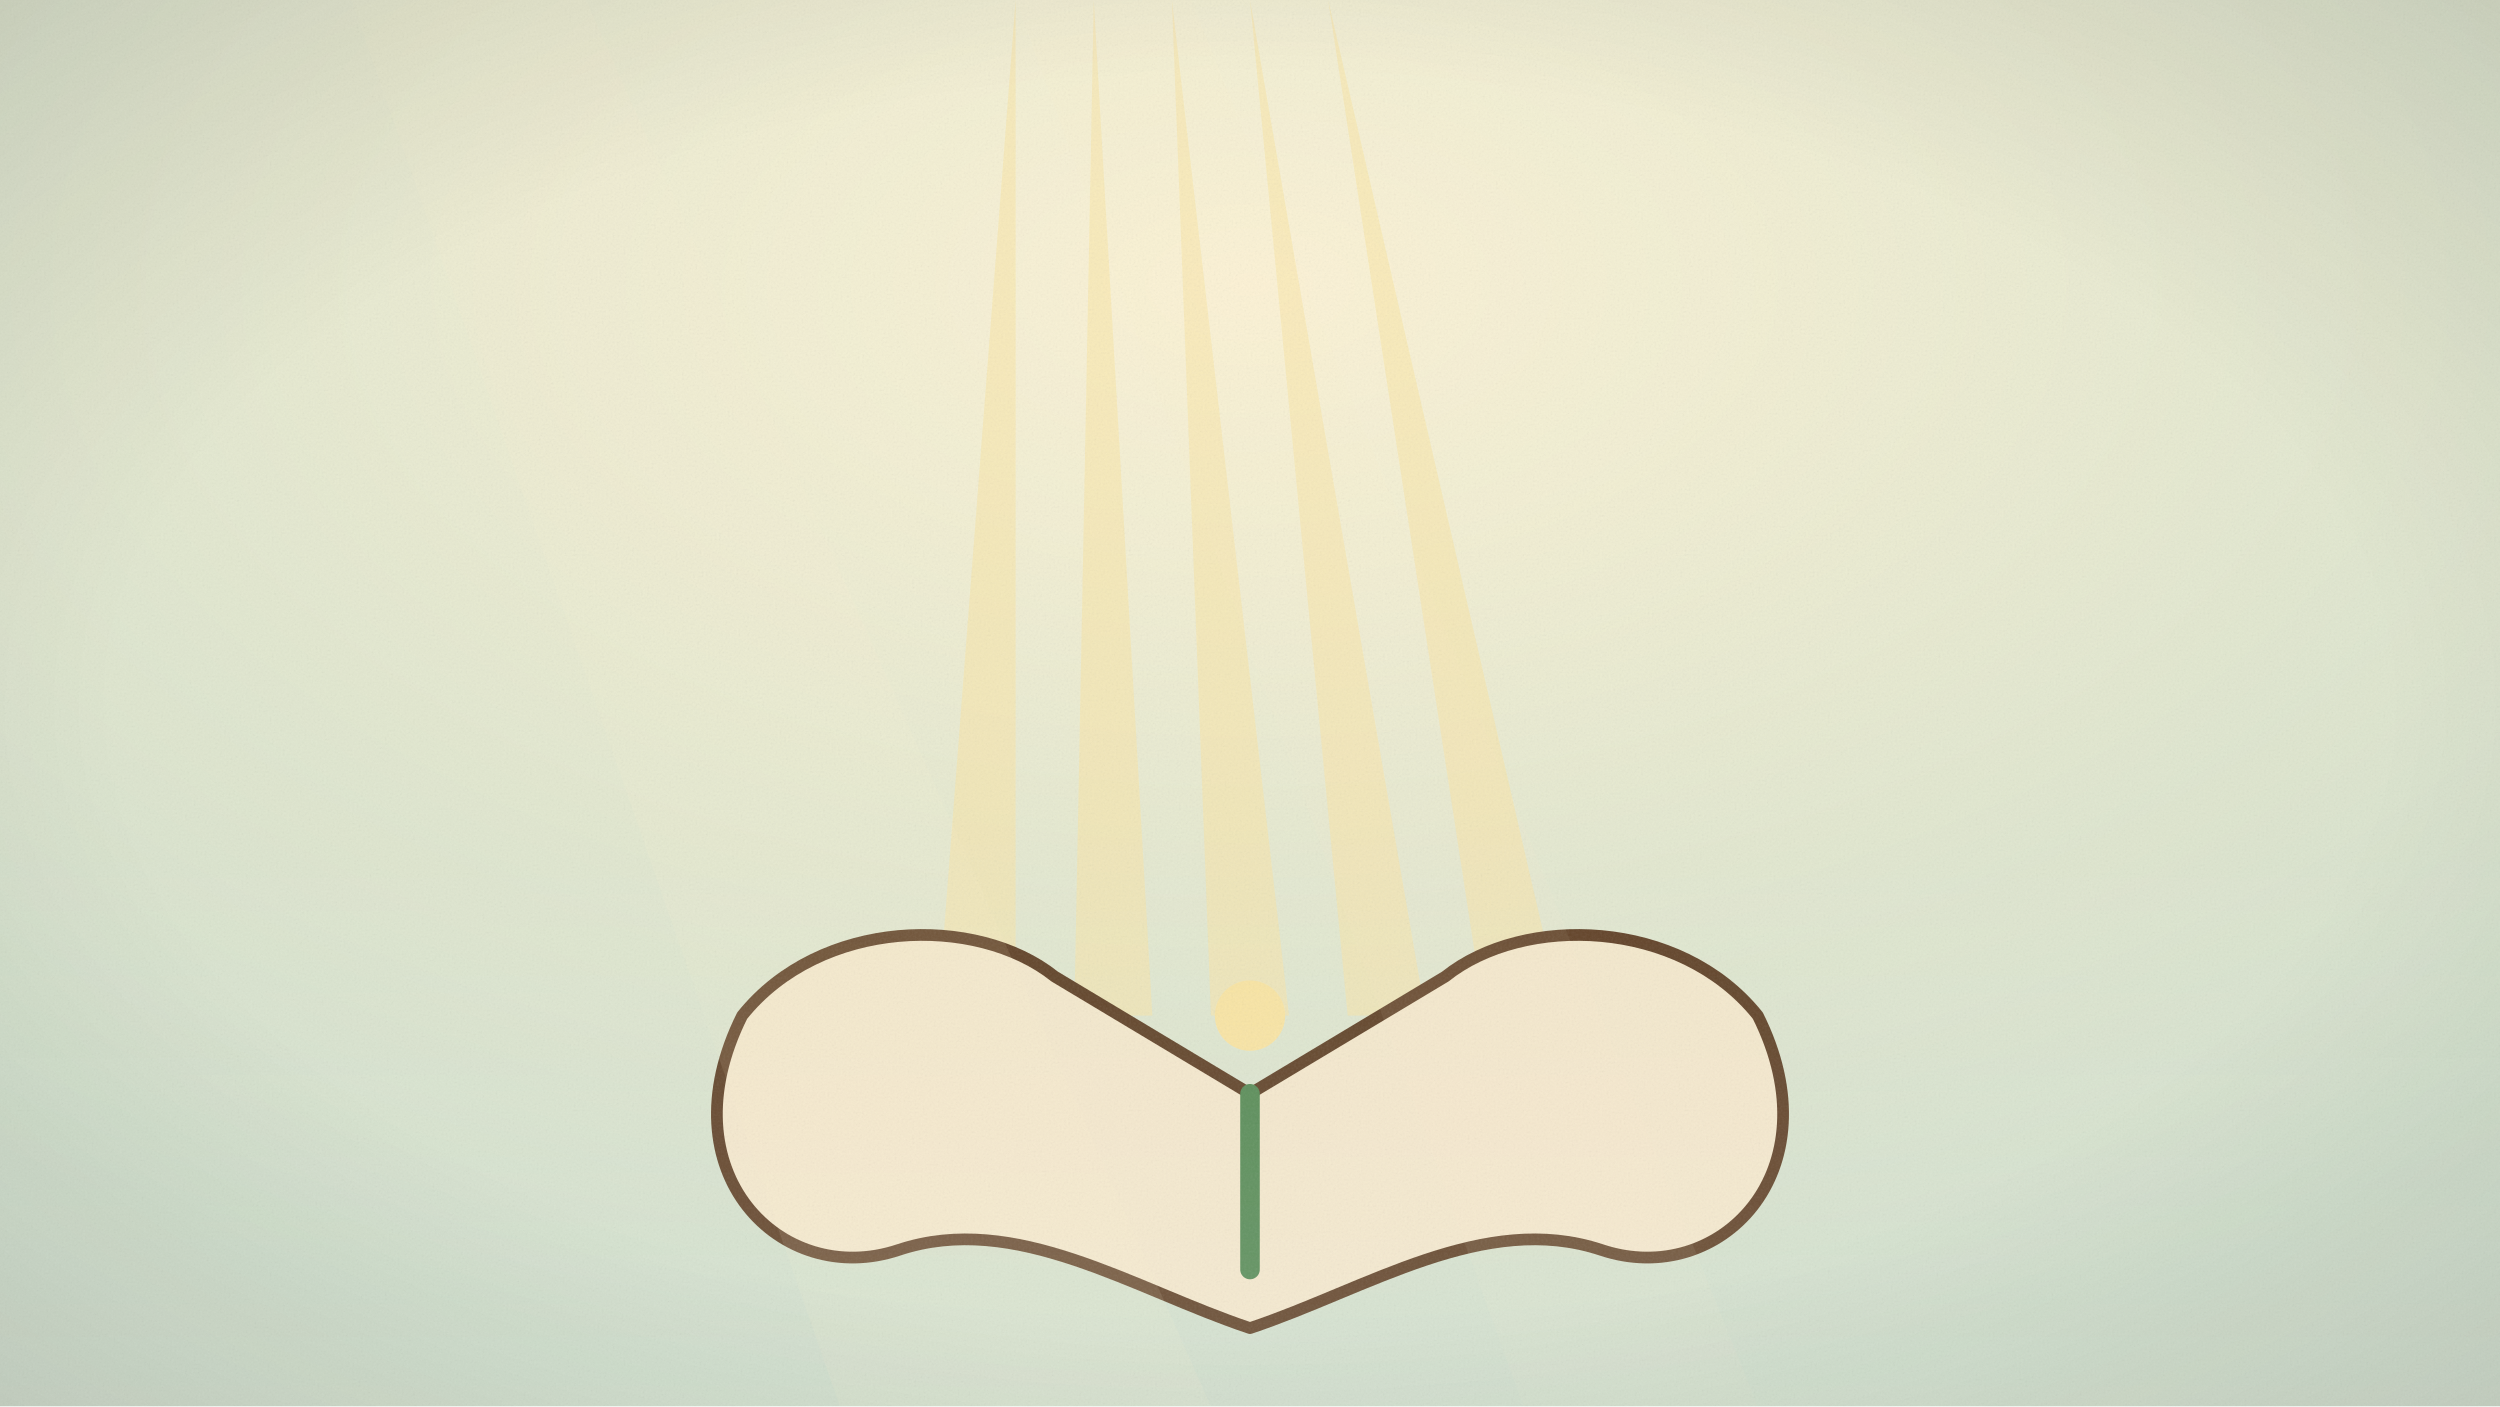
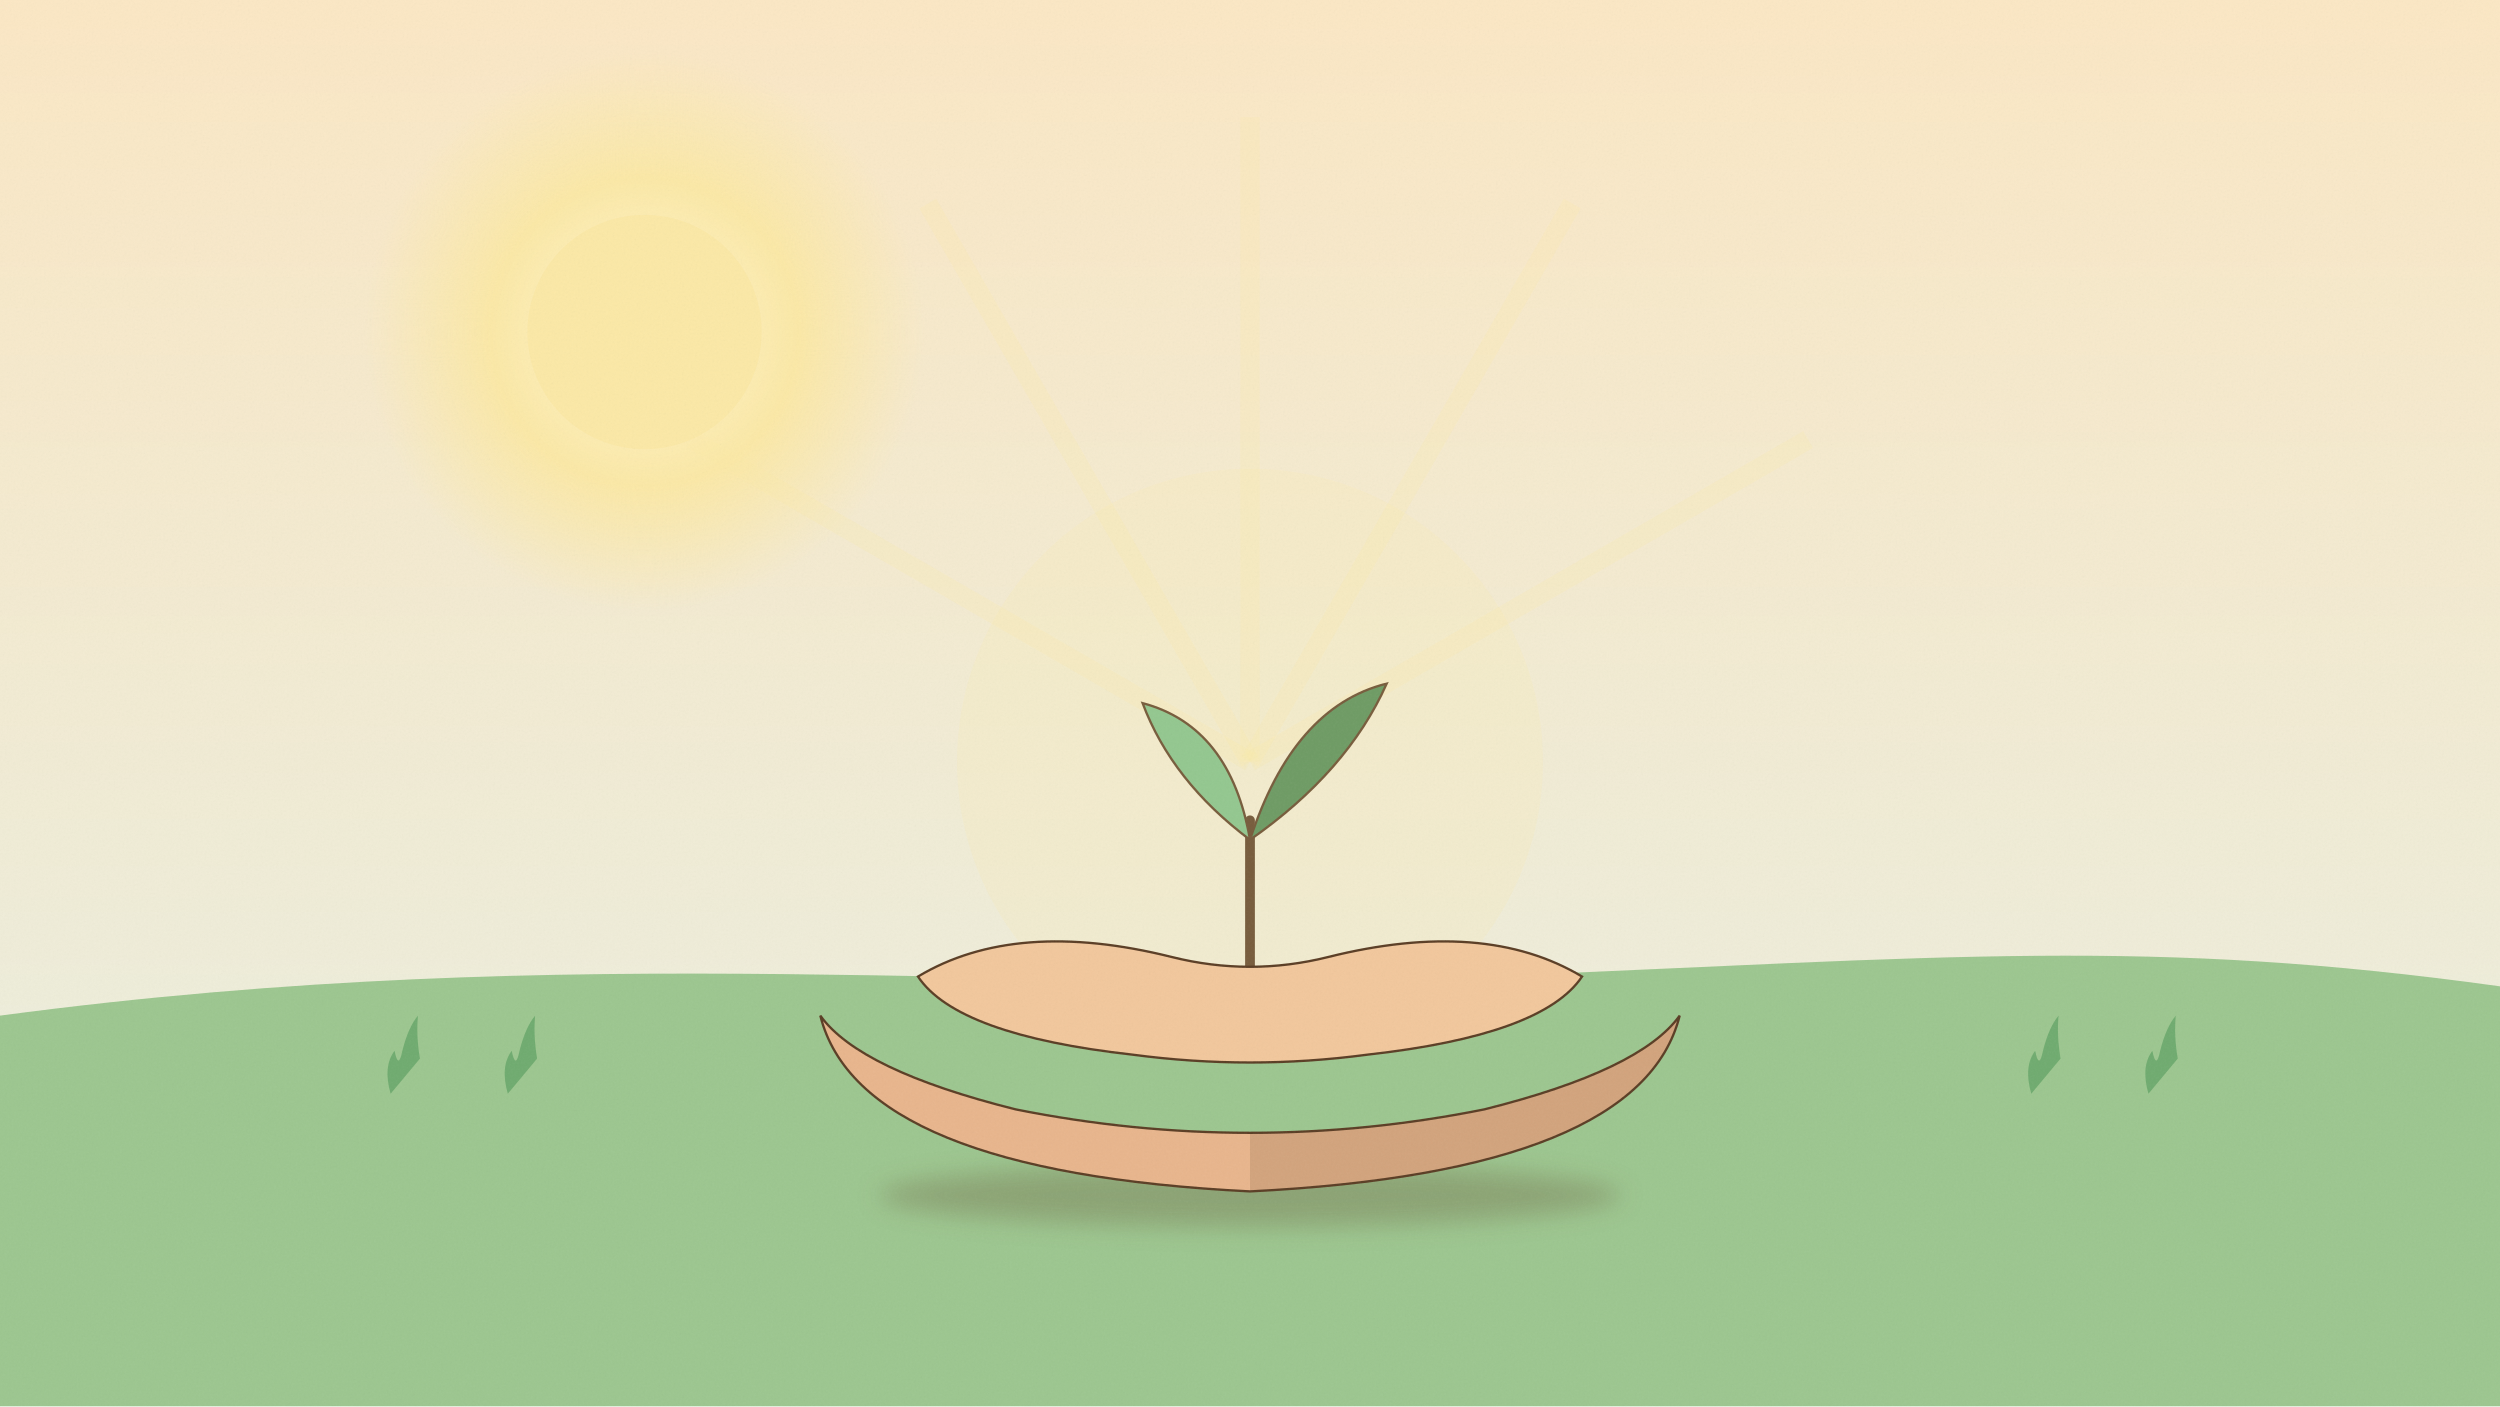
<svg xmlns="http://www.w3.org/2000/svg" viewBox="0 0 1280 720" preserveAspectRatio="xMidYMid slice" role="img" aria-hidden="true">
  <defs>
-     <radialGradient id="c" cx="50%" cy="20%" r="80%">
-       <stop offset="0" stop-color="#fff8dc" />
-       <stop offset="1" stop-color="#cfe3d2" />
+     <linearGradient id="cl-romanos" x1="0" y1="0" x2="0" y2="1">
+       <stop offset="0" stop-color="#fbe7c4" />
+       <stop offset="1" stop-color="#e9efe2" />
+     </linearGradient>
+     <radialGradient id="so-romanos">
+       <stop offset="0" stop-color="#fff6cf" />
+       <stop offset=".55" stop-color="#fbe8a6" />
+       <stop offset="1" stop-color="#fbe8a6" stop-opacity="0" />
    </radialGradient>
    <filter id="gr-romanos" x="0" y="0" width="100%" height="100%">
      <feTurbulence type="fractalNoise" baseFrequency=".9" numOctaves="2" seed="7" result="n" />
      <feColorMatrix type="saturate" values="0" in="n" result="g" />
      <feComponentTransfer in="g">
        <feFuncA type="table" tableValues="0 .10" />
      </feComponentTransfer>
    </filter>
    <filter id="sh-romanos" x="-50%" y="-50%" width="200%" height="200%">
      <feGaussianBlur stdDeviation="6" />
    </filter>
  </defs>
-   <rect width="1280" height="720" fill="url(#c)" />
-   <g opacity=".5" fill="#fbe8a6">
-     <path d="M520 0 L480 520 L520 520 Z" />
-     <path d="M560 0 L550 520 L590 520 Z" />
-     <path d="M600 0 L620 520 L660 520 Z" />
-     <path d="M640 0 L690 520 L730 520 Z" />
-     <path d="M680 0 L760 520 L800 520 Z" />
-   </g>
-   <path d="M380 520C420 470 500 468 540 500L640 560 740 500C780 468 860 470 900 520 940 600 880 660 820 640 760 620 700 660 640 680 580 660 520 620 460 640 400 660 340 600 380 520Z" fill="#f6ecd2" stroke="#5a3d24" stroke-width="6" stroke-linejoin="round" />
-   <path d="M640 560v90" stroke="#4f8a55" stroke-width="10" stroke-linecap="round" />
-   <circle cx="640" cy="520" r="18" fill="#fbe8a6" />
-   <g data-mejora="1" aria-hidden="true">
-     <defs>
-       <linearGradient id="nb-romanos" x1="0" y1="0" x2="0" y2="1">
-         <stop offset="0" stop-color="#ffffff" stop-opacity="0" />
-         <stop offset="1" stop-color="#ffffff" stop-opacity=".14" />
-       </linearGradient>
-       <radialGradient id="vi-romanos" cx="50%" cy="50%" r="75%">
-         <stop offset=".6" stop-color="#000000" stop-opacity="0" />
-         <stop offset="1" stop-color="#000000" stop-opacity=".12" />
-       </radialGradient>
-     </defs>
-     <polygon points="180,0 300,0 620,720 430,720" fill="#fff6d6" opacity=".10" />
-     <polygon points="520,0 610,0 900,720 780,720" fill="#fff6d6" opacity=".07" />
-     <rect x="0" y="420" width="1280" height="300" fill="url(#nb-romanos)" />
-     <rect width="1280" height="720" fill="url(#vi-romanos)" />
-   </g>
-   <g data-mejora="2" aria-hidden="true">
-     <rect width="1280" height="720" fill="#c9893f" opacity=".05" />
-     <rect width="1280" height="720" filter="url(#gr-romanos)" />
-   </g>
+   <rect width="1280" height="720" fill="url(#cl-romanos)" />
+   <circle cx="330" cy="170" r="144" fill="url(#so-romanos)" />
+   <circle cx="330" cy="170" r="60" fill="#fbe8a6" />
+   <path d="M0 520C300 480 520 510 760 500S1100 480 1280 505V720H0Z" fill="#9cc68f" />
+   <path d="M640 390 L354.212 225" stroke="#fbe8a6" stroke-width="10" opacity=".22" />
+   <path d="M640 390 L475 104.212" stroke="#fbe8a6" stroke-width="10" opacity=".22" />
+   <path d="M640 390 L640.0 60.0" stroke="#fbe8a6" stroke-width="10" opacity=".22" />
+   <path d="M640 390 L805.0 104.212" stroke="#fbe8a6" stroke-width="10" opacity=".22" />
+   <path d="M640 390 L925.788 225" stroke="#fbe8a6" stroke-width="10" opacity=".22" />
+   <path d="M640 500 V420" stroke="#5a3d24" stroke-width="5" stroke-linecap="round" />
+   <path d="M640 430 Q600 400 585 360 Q630 372 640 430Z" fill="#7cc08a" stroke="#5a3d24" stroke-width="1.2" />
+   <path d="M640 430 Q690 395 710 350 Q662 362 640 430Z" fill="#4f8a55" stroke="#5a3d24" stroke-width="1.2" />
+   <circle cx="640" cy="390" r="150" fill="#fbe8a6" opacity=".18" />
+   <ellipse cx="640.0" cy="612.0" rx="190.0" ry="16.0" fill="#5a3d24" opacity=".25" filter="url(#sh-romanos)" />
+   <path d="M420 520 Q440 600 640 610 Q840 600 860 520 Q840 548 760 568 Q700 580 640 580 Q580 580 520 568 Q440 548 420 520Z" fill="#e8b58c" stroke="#5a3d24" stroke-width="1.2" />
+   <path d="M640 610 Q840 600 860 520 Q840 548 760 568 Q700 580 640 580Z" fill="#5a3d24" opacity=".16" />
+   <path d="M470 500 Q520 470 600 490 Q640 500 680 490 Q760 470 810 500 Q790 530 700 540 Q640 548 580 540 Q490 530 470 500Z" fill="#f2c79c" stroke="#5a3d24" stroke-width="1.2" />
+   <path d="M700 540 Q790 530 810 500 Q790 530 700 540Z" fill="#5a3d24" opacity=".12" />
+   <path d="M200 560 q-4 -14 2 -22 q2 10 4 0 q3 -12 8 -18 q-1 10 1 22 Z" fill="#6aa86b" opacity=".9" />
+   <path d="M260 560 q-4 -14 2 -22 q2 10 4 0 q3 -12 8 -18 q-1 10 1 22 Z" fill="#6aa86b" opacity=".9" />
+   <path d="M1040 560 q-4 -14 2 -22 q2 10 4 0 q3 -12 8 -18 q-1 10 1 22 Z" fill="#6aa86b" opacity=".9" />
+   <path d="M1100 560 q-4 -14 2 -22 q2 10 4 0 q3 -12 8 -18 q-1 10 1 22 Z" fill="#6aa86b" opacity=".9" />
+   <rect width="1280" height="720" filter="url(#gr-romanos)" opacity=".55" />
</svg>
